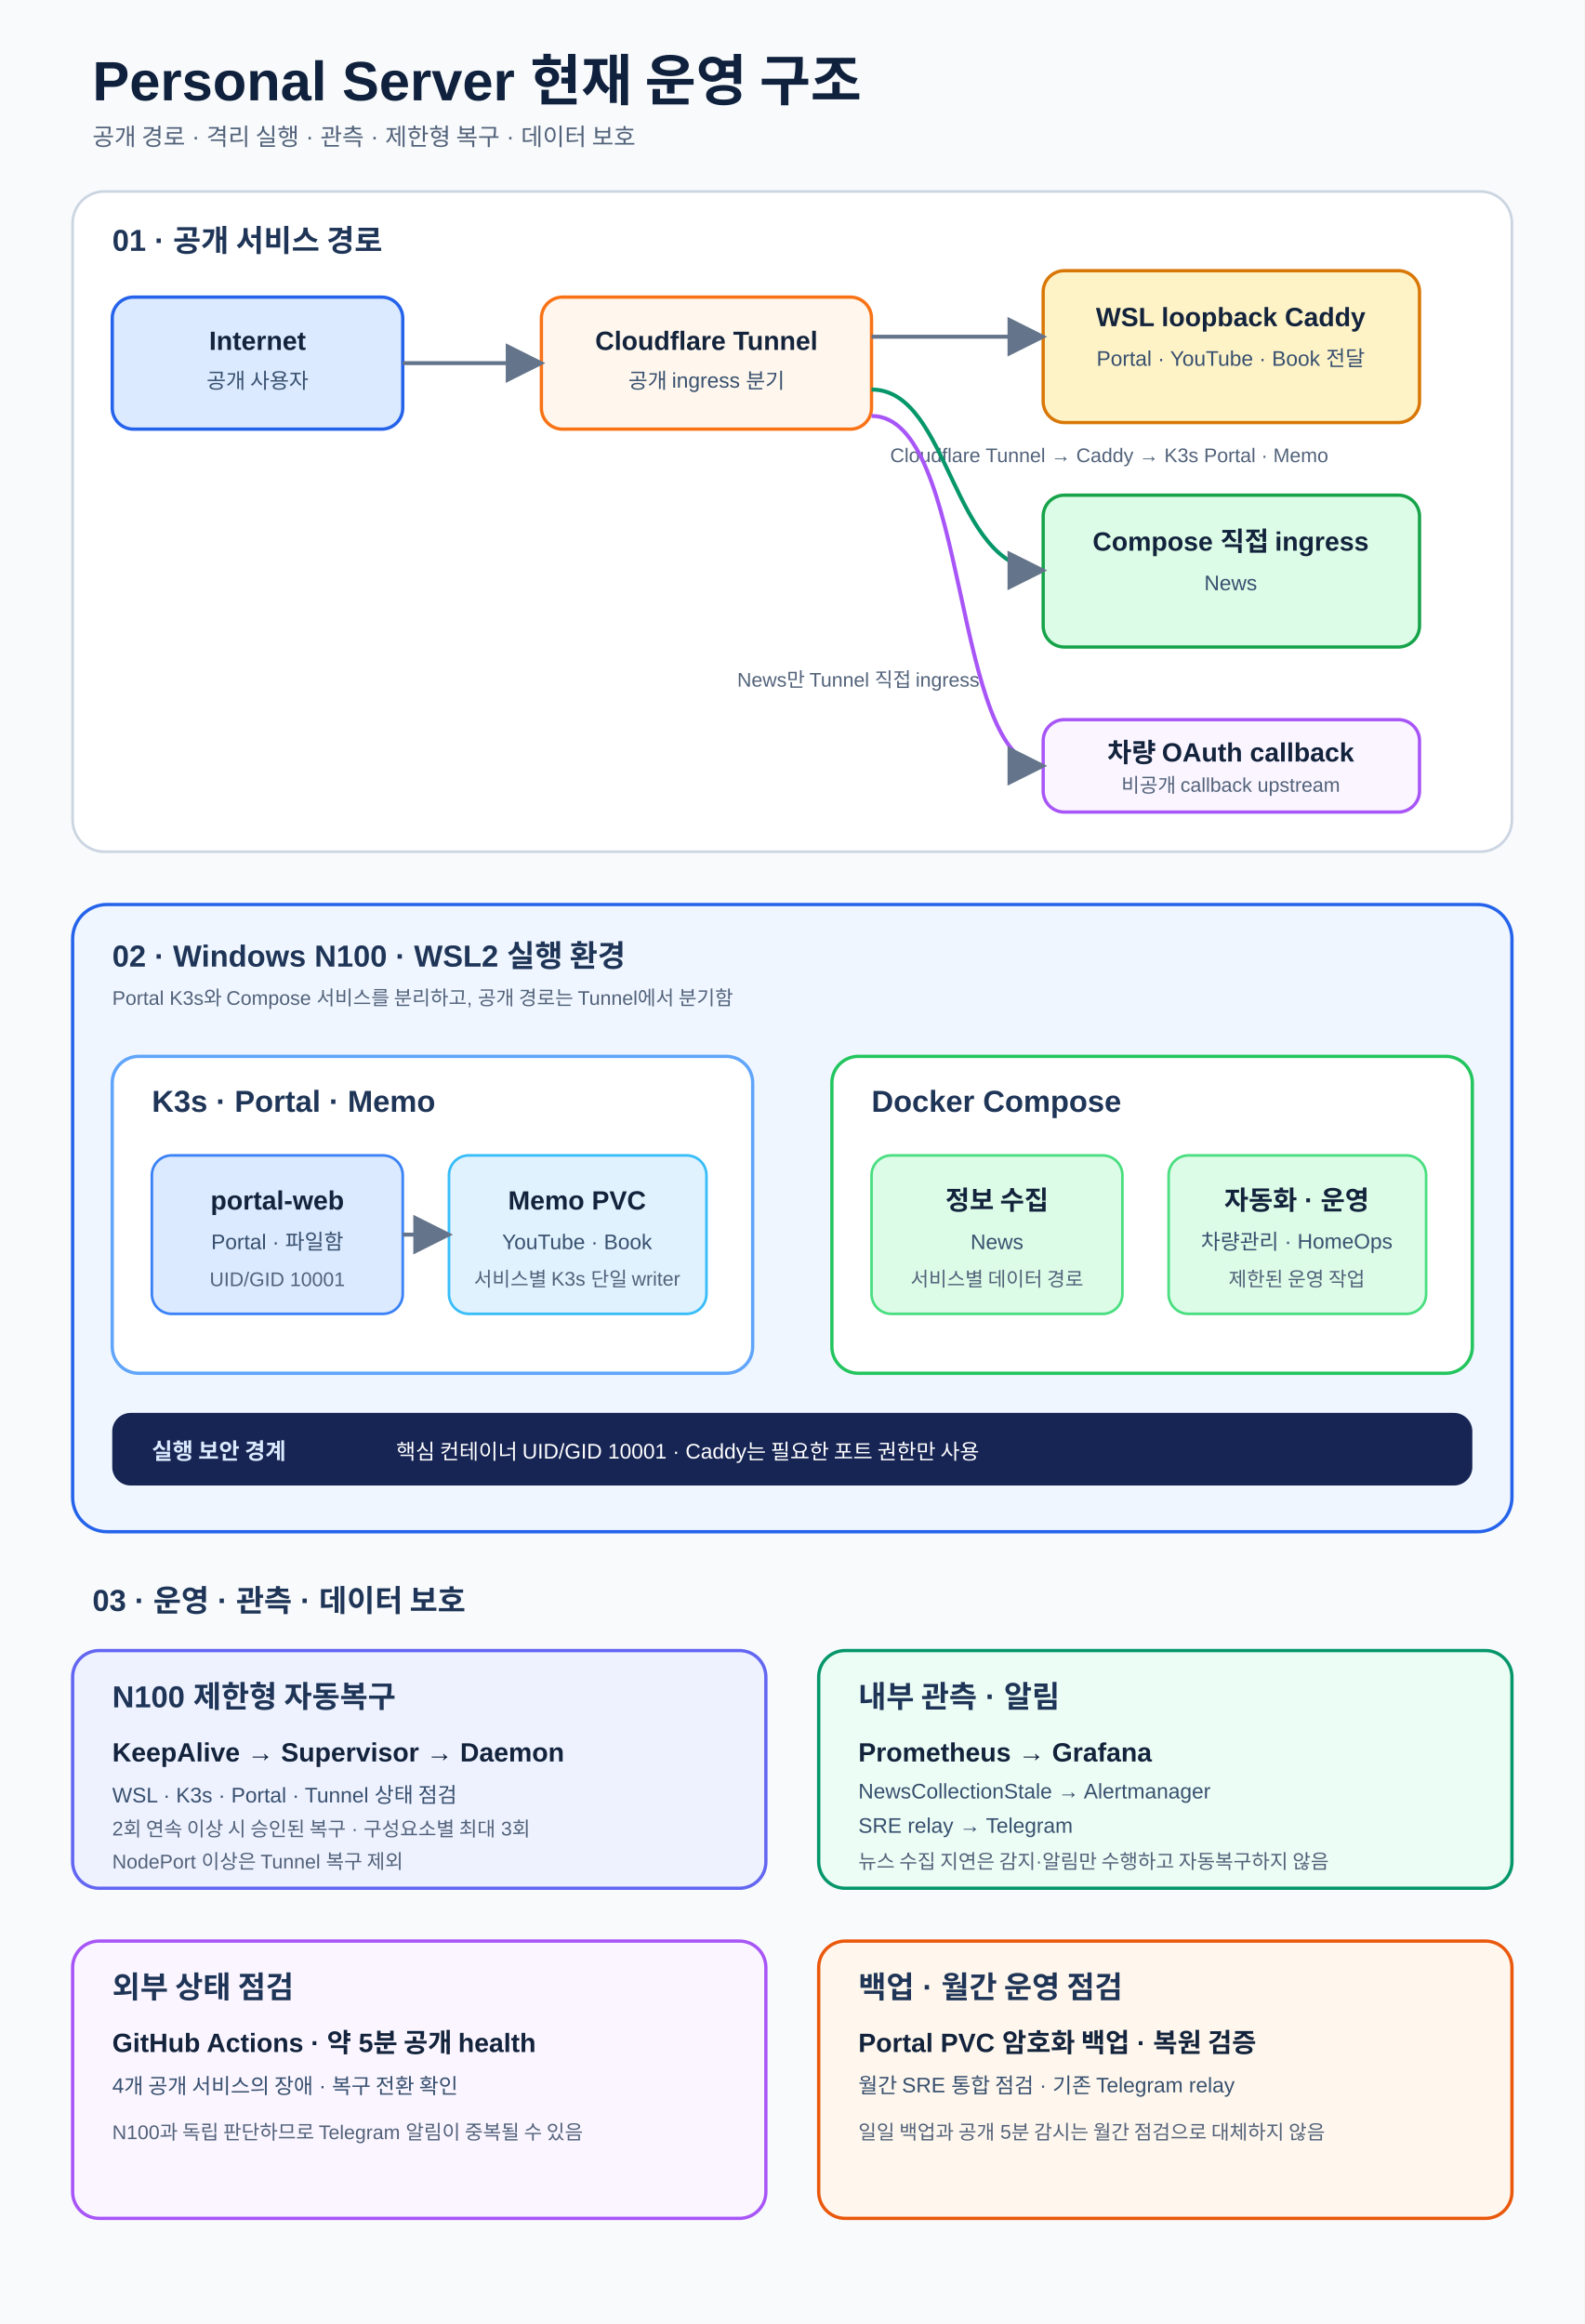
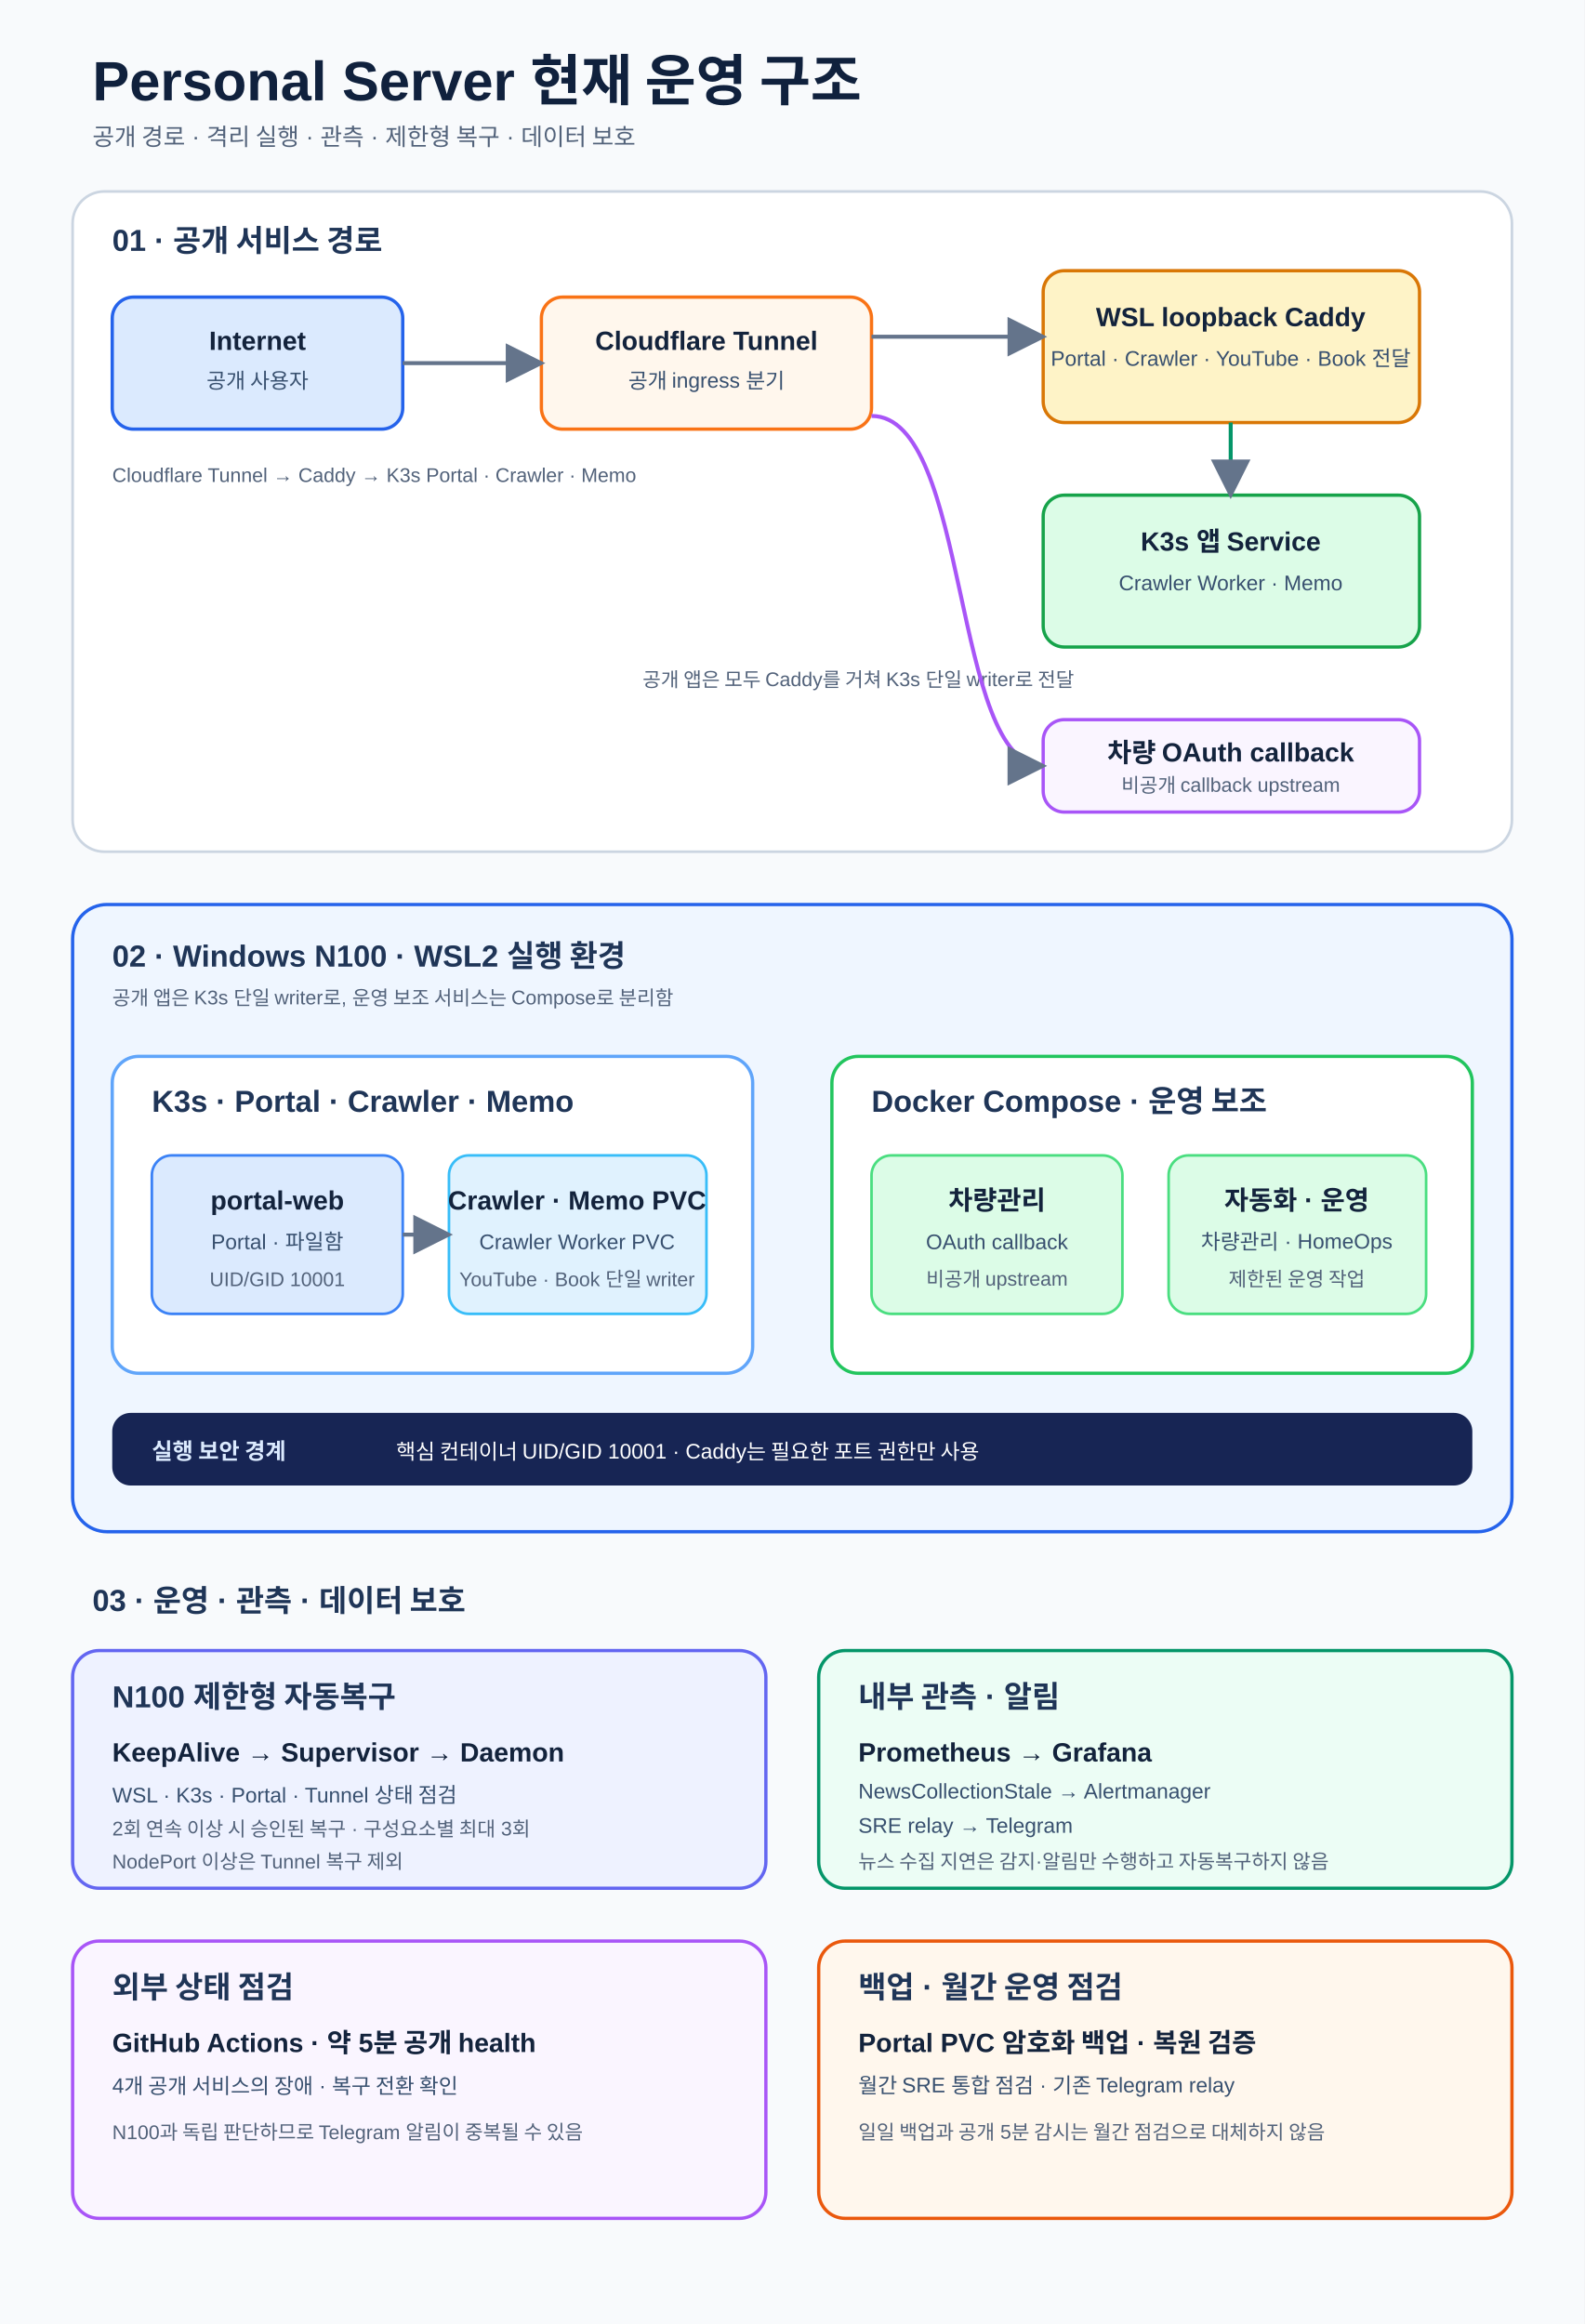
<svg xmlns="http://www.w3.org/2000/svg" width="1200" height="1760" viewBox="0 0 1200 1760" role="img" aria-labelledby="title desc">
  <defs>
    <marker id="arrow" markerWidth="10" markerHeight="10" refX="9" refY="5" orient="auto">
      <path d="M0 0 L0 10 L10 5 z" fill="#64748b" />
    </marker>
    <style>.title{font:700 42px 'Apple SD Gothic Neo','Noto Sans KR',Arial,sans-serif;fill:#10213d}.subtitle{font:400 18px 'Apple SD Gothic Neo','Noto Sans KR',Arial,sans-serif;fill:#52627a}.section{font:700 23px 'Apple SD Gothic Neo','Noto Sans KR',Arial,sans-serif;fill:#1f3557}.card-title{font:700 20px 'Apple SD Gothic Neo','Noto Sans KR',Arial,sans-serif;fill:#13233c}.card-body{font:400 16px 'Apple SD Gothic Neo','Noto Sans KR',Arial,sans-serif;fill:#38506f}.note{font:400 15px 'Apple SD Gothic Neo','Noto Sans KR',Arial,sans-serif;fill:#52627a}.route{stroke:#64748b;stroke-width:3;fill:none;marker-end:url(#arrow)}.direct{stroke:#059669;stroke-width:3;fill:none;marker-end:url(#arrow)}.private{stroke:#a855f7;stroke-width:3;fill:none;marker-end:url(#arrow)}</style>
  </defs>
  <rect width="1200" height="1760" fill="#f8fafc" />
  <text x="70" y="76" class="title">Personal Server 현재 운영 구조</text>
  <text x="70" y="110" class="subtitle">공개 경로 · 격리 실행 · 관측 · 제한형 복구 · 데이터 보호</text>
  <rect x="55" y="145" width="1090" height="500" rx="24" fill="#ffffff" stroke="#cbd5e1" stroke-width="2" />
  <text x="85" y="190" class="section">01 · 공개 서비스 경로</text>
  <rect x="85" y="225" width="220" height="100" rx="16" fill="#dbeafe" stroke="#2563eb" stroke-width="2.5" />
  <text x="195" y="265" text-anchor="middle" class="card-title">Internet</text>
  <text x="195" y="294" text-anchor="middle" class="card-body">공개 사용자</text>
  <rect x="410" y="225" width="250" height="100" rx="16" fill="#fff7ed" stroke="#f97316" stroke-width="2.5" />
  <text x="535" y="265" text-anchor="middle" class="card-title">Cloudflare Tunnel</text>
  <text x="535" y="294" text-anchor="middle" class="card-body">공개 ingress 분기</text>
  <path d="M305 275 H410" class="route" />
  <rect x="790" y="205" width="285" height="115" rx="16" fill="#fef3c7" stroke="#d97706" stroke-width="2.5" />
  <text x="932" y="247" text-anchor="middle" class="card-title">WSL loopback Caddy</text>
-   <text x="932" y="277" text-anchor="middle" class="card-body">Portal · YouTube · Book 전달</text>
+   <text x="932" y="277" text-anchor="middle" class="card-body">Portal · Crawler · YouTube · Book 전달</text>
  <path d="M660 255 H790" class="route" />
-   <text x="840" y="350" text-anchor="middle" class="note">Cloudflare Tunnel → Caddy → K3s Portal · Memo</text>
+   <text x="85" y="365" class="note">Cloudflare Tunnel → Caddy → K3s Portal · Crawler · Memo</text>
  <rect x="790" y="375" width="285" height="115" rx="16" fill="#dcfce7" stroke="#16a34a" stroke-width="2.5" />
-   <text x="932" y="417" text-anchor="middle" class="card-title">Compose 직접 ingress</text>
-   <text x="932" y="447" text-anchor="middle" class="card-body">News</text>
-   <path d="M660 295 C720 295 720 432 790 432" class="direct" />
-   <text x="650" y="520" text-anchor="middle" class="note">News만 Tunnel 직접 ingress</text>
+   <text x="932" y="417" text-anchor="middle" class="card-title">K3s 앱 Service</text>
+   <text x="932" y="447" text-anchor="middle" class="card-body">Crawler Worker · Memo</text>
+   <path d="M932 320 V375" class="direct" />
+   <text x="650" y="520" text-anchor="middle" class="note">공개 앱은 모두 Caddy를 거쳐 K3s 단일 writer로 전달</text>
  <rect x="790" y="545" width="285" height="70" rx="16" fill="#faf5ff" stroke="#a855f7" stroke-width="2.5" />
  <text x="932" y="577" text-anchor="middle" class="card-title">차량 OAuth callback</text>
  <text x="932" y="600" text-anchor="middle" class="note">비공개 callback upstream</text>
  <path d="M660 315 C735 315 720 580 790 580" class="private" />
  <rect x="55" y="685" width="1090" height="475" rx="26" fill="#eff6ff" stroke="#2563eb" stroke-width="2.5" />
  <text x="85" y="732" class="section">02 · Windows N100 · WSL2 실행 환경</text>
-   <text x="85" y="761" class="note">Portal K3s와 Compose 서비스를 분리하고, 공개 경로는 Tunnel에서 분기함</text>
+   <text x="85" y="761" class="note">공개 앱은 K3s 단일 writer로, 운영 보조 서비스는 Compose로 분리함</text>
  <rect x="85" y="800" width="485" height="240" rx="20" fill="#ffffff" stroke="#60a5fa" stroke-width="2.5" />
-   <text x="115" y="842" class="section">K3s · Portal · Memo</text>
+   <text x="115" y="842" class="section">K3s · Portal · Crawler · Memo</text>
  <rect x="115" y="875" width="190" height="120" rx="15" fill="#dbeafe" stroke="#3b82f6" stroke-width="2" />
  <text x="210" y="916" text-anchor="middle" class="card-title">portal-web</text>
  <text x="210" y="946" text-anchor="middle" class="card-body">Portal · 파일함</text>
  <text x="210" y="974" text-anchor="middle" class="note">UID/GID 10001</text>
  <rect x="340" y="875" width="195" height="120" rx="15" fill="#e0f2fe" stroke="#38bdf8" stroke-width="2" />
-   <text x="437" y="916" text-anchor="middle" class="card-title">Memo PVC</text>
-   <text x="437" y="946" text-anchor="middle" class="card-body">YouTube · Book</text>
-   <text x="437" y="974" text-anchor="middle" class="note">서비스별 K3s 단일 writer</text>
+   <text x="437" y="916" text-anchor="middle" class="card-title">Crawler · Memo PVC</text>
+   <text x="437" y="946" text-anchor="middle" class="card-body">Crawler Worker PVC</text>
+   <text x="437" y="974" text-anchor="middle" class="note">YouTube · Book 단일 writer</text>
  <path d="M305 935 H340" class="route" />
  <rect x="630" y="800" width="485" height="240" rx="20" fill="#ffffff" stroke="#22c55e" stroke-width="2.5" />
-   <text x="660" y="842" class="section">Docker Compose</text>
+   <text x="660" y="842" class="section">Docker Compose · 운영 보조</text>
  <rect x="660" y="875" width="190" height="120" rx="15" fill="#dcfce7" stroke="#4ade80" stroke-width="2" />
-   <text x="755" y="916" text-anchor="middle" class="card-title">정보 수집</text>
-   <text x="755" y="946" text-anchor="middle" class="card-body">News</text>
-   <text x="755" y="974" text-anchor="middle" class="note">서비스별 데이터 경로</text>
+   <text x="755" y="916" text-anchor="middle" class="card-title">차량관리</text>
+   <text x="755" y="946" text-anchor="middle" class="card-body">OAuth callback</text>
+   <text x="755" y="974" text-anchor="middle" class="note">비공개 upstream</text>
  <rect x="885" y="875" width="195" height="120" rx="15" fill="#dcfce7" stroke="#4ade80" stroke-width="2" />
  <text x="982" y="916" text-anchor="middle" class="card-title">자동화 · 운영</text>
  <text x="982" y="946" text-anchor="middle" class="card-body">차량관리 · HomeOps</text>
  <text x="982" y="974" text-anchor="middle" class="note">제한된 운영 작업</text>
  <rect x="85" y="1070" width="1030" height="55" rx="14" fill="#172554" />
  <text x="115" y="1105" style="font:700 17px 'Apple SD Gothic Neo','Noto Sans KR',Arial,sans-serif;fill:#dbeafe">실행 보안 경계</text>
  <text x="300" y="1105" style="font:400 16px 'Apple SD Gothic Neo','Noto Sans KR',Arial,sans-serif;fill:#ffffff">핵심 컨테이너 UID/GID 10001 · Caddy는 필요한 포트 권한만 사용</text>
  <text x="70" y="1220" class="section">03 · 운영 · 관측 · 데이터 보호</text>
  <rect x="55" y="1250" width="525" height="180" rx="20" fill="#eef2ff" stroke="#6366f1" stroke-width="2.5" />
  <text x="85" y="1293" class="section">N100 제한형 자동복구</text>
  <text x="85" y="1334" class="card-title">KeepAlive → Supervisor → Daemon</text>
  <text x="85" y="1365" class="card-body">WSL · K3s · Portal · Tunnel 상태 점검</text>
  <text x="85" y="1390" class="note">2회 연속 이상 시 승인된 복구 · 구성요소별 최대 3회</text>
  <text x="85" y="1415" class="note">NodePort 이상은 Tunnel 복구 제외</text>
  <rect x="620" y="1250" width="525" height="180" rx="20" fill="#ecfdf5" stroke="#059669" stroke-width="2.5" />
  <text x="650" y="1293" class="section">내부 관측 · 알림</text>
  <text x="650" y="1334" class="card-title">Prometheus → Grafana</text>
  <text x="650" y="1362" class="card-body">NewsCollectionStale → Alertmanager</text>
  <text x="650" y="1388" class="card-body">SRE relay → Telegram</text>
  <text x="650" y="1415" class="note">뉴스 수집 지연은 감지·알림만 수행하고 자동복구하지 않음</text>
  <rect x="55" y="1470" width="525" height="210" rx="20" fill="#faf5ff" stroke="#a855f7" stroke-width="2.5" />
  <text x="85" y="1513" class="section">외부 상태 점검</text>
  <text x="85" y="1554" class="card-title">GitHub Actions · 약 5분 공개 health</text>
  <text x="85" y="1585" class="card-body">4개 공개 서비스의 장애 · 복구 전환 확인</text>
  <text x="85" y="1620" class="note">N100과 독립 판단하므로 Telegram 알림이 중복될 수 있음</text>
  <rect x="620" y="1470" width="525" height="210" rx="20" fill="#fff7ed" stroke="#ea580c" stroke-width="2.5" />
  <text x="650" y="1513" class="section">백업 · 월간 운영 점검</text>
  <text x="650" y="1554" class="card-title">Portal PVC 암호화 백업 · 복원 검증</text>
  <text x="650" y="1585" class="card-body">월간 SRE 통합 점검 · 기존 Telegram relay</text>
  <text x="650" y="1620" class="note">일일 백업과 공개 5분 감시는 월간 점검으로 대체하지 않음</text>
</svg>
